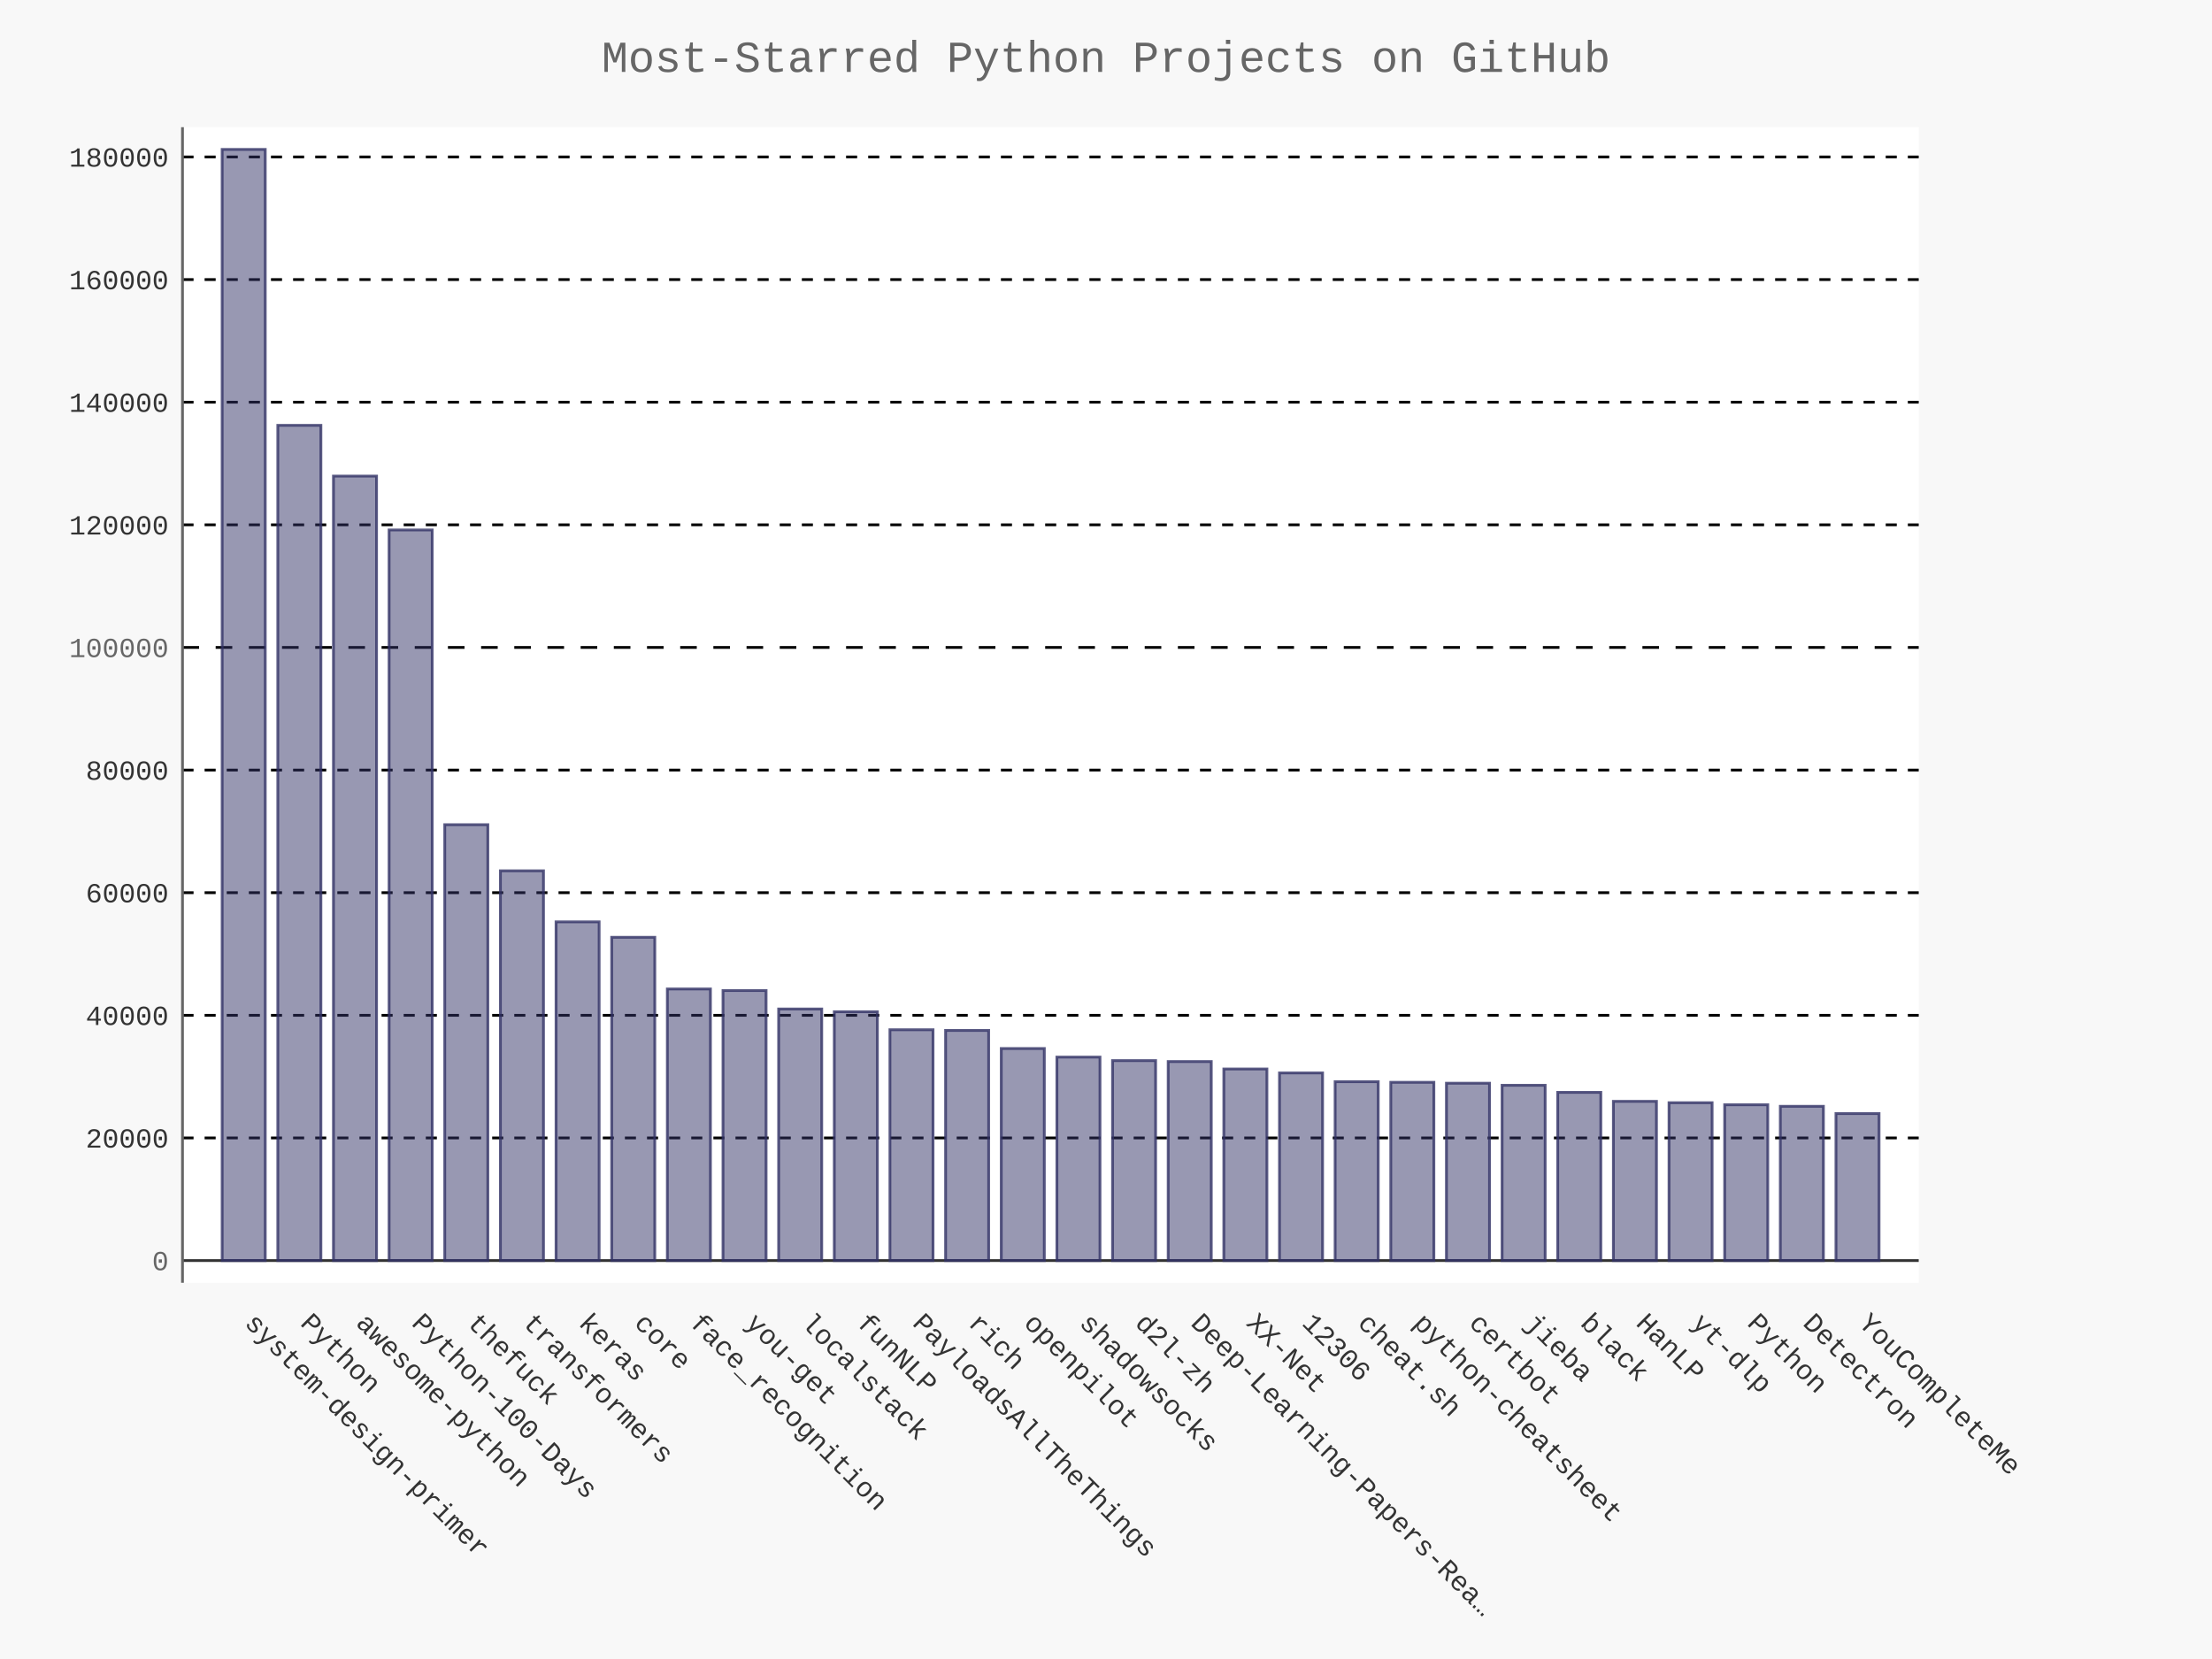
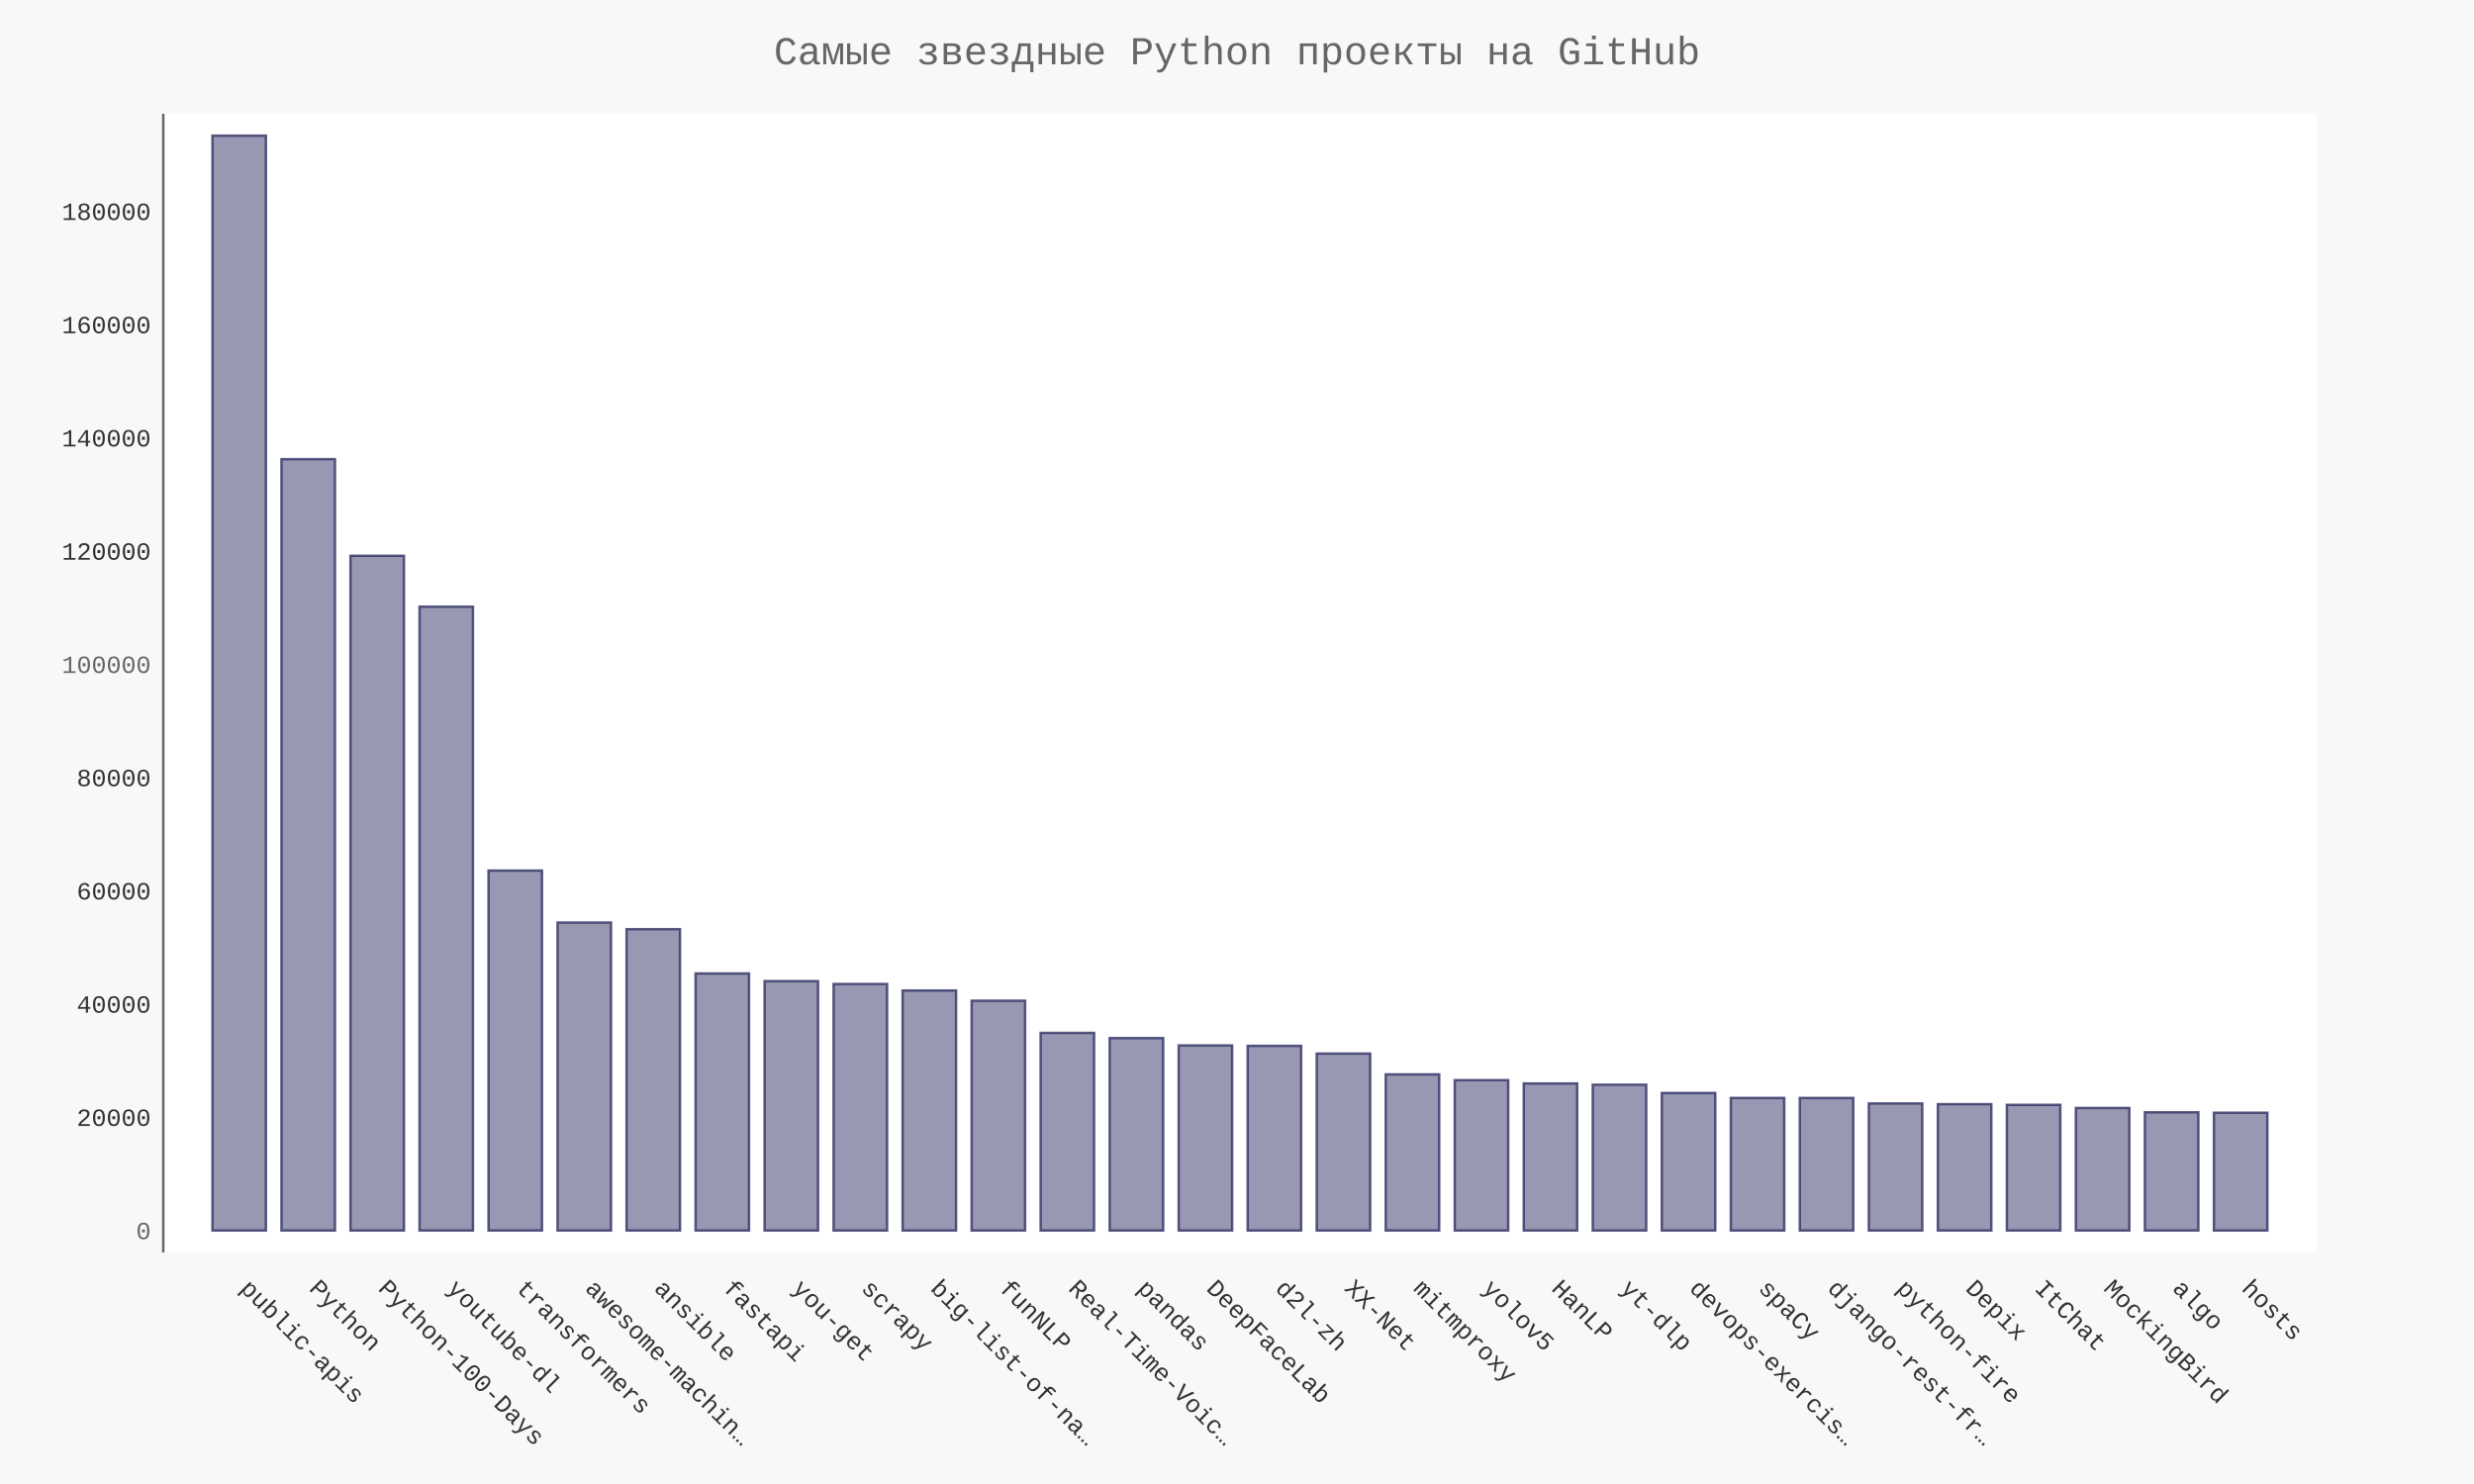
- <svg xmlns="http://www.w3.org/2000/svg" id="chart-e20b1c4e-49b7-4d6a-878a-79561e050665" class="pygal-chart" viewBox="0 0 800 600">
+ <svg xmlns="http://www.w3.org/2000/svg" id="chart-20612409-1903-4eb1-b456-b2cb6b0e8c2d" class="pygal-chart" viewBox="0 0 1000 600">
  <defs>
-     <style type="text/css">#chart-e20b1c4e-49b7-4d6a-878a-79561e050665{-webkit-user-select:none;-webkit-font-smoothing:antialiased;font-family:Consolas,"Liberation Mono",Menlo,Courier,monospace}#chart-e20b1c4e-49b7-4d6a-878a-79561e050665 .title{font-family:Consolas,"Liberation Mono",Menlo,Courier,monospace;font-size:16px}#chart-e20b1c4e-49b7-4d6a-878a-79561e050665 .legends .legend text{font-family:Consolas,"Liberation Mono",Menlo,Courier,monospace;font-size:14px}#chart-e20b1c4e-49b7-4d6a-878a-79561e050665 .axis text{font-family:Consolas,"Liberation Mono",Menlo,Courier,monospace;font-size:10px}#chart-e20b1c4e-49b7-4d6a-878a-79561e050665 .axis text.major{font-family:Consolas,"Liberation Mono",Menlo,Courier,monospace;font-size:10px}#chart-e20b1c4e-49b7-4d6a-878a-79561e050665 .text-overlay text.value{font-family:Consolas,"Liberation Mono",Menlo,Courier,monospace;font-size:16px}#chart-e20b1c4e-49b7-4d6a-878a-79561e050665 .text-overlay text.label{font-family:Consolas,"Liberation Mono",Menlo,Courier,monospace;font-size:10px}#chart-e20b1c4e-49b7-4d6a-878a-79561e050665 .tooltip{font-family:Consolas,"Liberation Mono",Menlo,Courier,monospace;font-size:14px}#chart-e20b1c4e-49b7-4d6a-878a-79561e050665 text.no_data{font-family:Consolas,"Liberation Mono",Menlo,Courier,monospace;font-size:64px}
- #chart-e20b1c4e-49b7-4d6a-878a-79561e050665{background-color:#f8f8f8}#chart-e20b1c4e-49b7-4d6a-878a-79561e050665 path,#chart-e20b1c4e-49b7-4d6a-878a-79561e050665 line,#chart-e20b1c4e-49b7-4d6a-878a-79561e050665 rect,#chart-e20b1c4e-49b7-4d6a-878a-79561e050665 circle{-webkit-transition:250ms ease-in;-moz-transition:250ms ease-in;transition:250ms ease-in}#chart-e20b1c4e-49b7-4d6a-878a-79561e050665 .graph &gt; .background{fill:#f8f8f8}#chart-e20b1c4e-49b7-4d6a-878a-79561e050665 .plot &gt; .background{fill:#ffffff}#chart-e20b1c4e-49b7-4d6a-878a-79561e050665 .graph{fill:#333}#chart-e20b1c4e-49b7-4d6a-878a-79561e050665 text.no_data{fill:#666}#chart-e20b1c4e-49b7-4d6a-878a-79561e050665 .title{fill:#666}#chart-e20b1c4e-49b7-4d6a-878a-79561e050665 .legends .legend text{fill:#333}#chart-e20b1c4e-49b7-4d6a-878a-79561e050665 .legends .legend:hover text{fill:#666}#chart-e20b1c4e-49b7-4d6a-878a-79561e050665 .axis .line{stroke:#666}#chart-e20b1c4e-49b7-4d6a-878a-79561e050665 .axis .guide.line{stroke:rgba(0,0,0,0.5)}#chart-e20b1c4e-49b7-4d6a-878a-79561e050665 .axis .major.line{stroke:#333}#chart-e20b1c4e-49b7-4d6a-878a-79561e050665 .axis text.major{fill:#666}#chart-e20b1c4e-49b7-4d6a-878a-79561e050665 .axis.y .guides:hover .guide.line,#chart-e20b1c4e-49b7-4d6a-878a-79561e050665 .line-graph .axis.x .guides:hover .guide.line,#chart-e20b1c4e-49b7-4d6a-878a-79561e050665 .stackedline-graph .axis.x .guides:hover .guide.line,#chart-e20b1c4e-49b7-4d6a-878a-79561e050665 .xy-graph .axis.x .guides:hover .guide.line{stroke:#666}#chart-e20b1c4e-49b7-4d6a-878a-79561e050665 .axis .guides:hover text{fill:#666}#chart-e20b1c4e-49b7-4d6a-878a-79561e050665 .reactive{fill-opacity:.5;stroke-opacity:.8;stroke-width:1}#chart-e20b1c4e-49b7-4d6a-878a-79561e050665 .ci{stroke:#333}#chart-e20b1c4e-49b7-4d6a-878a-79561e050665 .reactive.active,#chart-e20b1c4e-49b7-4d6a-878a-79561e050665 .active .reactive{fill-opacity:.9;stroke-opacity:.9;stroke-width:4}#chart-e20b1c4e-49b7-4d6a-878a-79561e050665 .ci .reactive.active{stroke-width:1.5}#chart-e20b1c4e-49b7-4d6a-878a-79561e050665 .series text{fill:#666}#chart-e20b1c4e-49b7-4d6a-878a-79561e050665 .tooltip rect{fill:#ffffff;stroke:#666;-webkit-transition:opacity 250ms ease-in;-moz-transition:opacity 250ms ease-in;transition:opacity 250ms ease-in}#chart-e20b1c4e-49b7-4d6a-878a-79561e050665 .tooltip .label{fill:#333}#chart-e20b1c4e-49b7-4d6a-878a-79561e050665 .tooltip .label{fill:#333}#chart-e20b1c4e-49b7-4d6a-878a-79561e050665 .tooltip .legend{font-size:.8em;fill:rgba(0,0,0,0.5)}#chart-e20b1c4e-49b7-4d6a-878a-79561e050665 .tooltip .x_label{font-size:.6em;fill:#666}#chart-e20b1c4e-49b7-4d6a-878a-79561e050665 .tooltip .xlink{font-size:.5em;text-decoration:underline}#chart-e20b1c4e-49b7-4d6a-878a-79561e050665 .tooltip .value{font-size:1.5em}#chart-e20b1c4e-49b7-4d6a-878a-79561e050665 .bound{font-size:.5em}#chart-e20b1c4e-49b7-4d6a-878a-79561e050665 .max-value{font-size:.75em;fill:rgba(0,0,0,0.5)}#chart-e20b1c4e-49b7-4d6a-878a-79561e050665 .map-element{fill:#ffffff;stroke:rgba(0,0,0,0.5) !important}#chart-e20b1c4e-49b7-4d6a-878a-79561e050665 .map-element .reactive{fill-opacity:inherit;stroke-opacity:inherit}#chart-e20b1c4e-49b7-4d6a-878a-79561e050665 .color-0,#chart-e20b1c4e-49b7-4d6a-878a-79561e050665 .color-0 a:visited{stroke:#333366;fill:#333366}#chart-e20b1c4e-49b7-4d6a-878a-79561e050665 .text-overlay .color-0 text{fill:black}
- #chart-e20b1c4e-49b7-4d6a-878a-79561e050665 text.no_data{text-anchor:middle}#chart-e20b1c4e-49b7-4d6a-878a-79561e050665 .guide.line{fill:none}#chart-e20b1c4e-49b7-4d6a-878a-79561e050665 .centered{text-anchor:middle}#chart-e20b1c4e-49b7-4d6a-878a-79561e050665 .title{text-anchor:middle}#chart-e20b1c4e-49b7-4d6a-878a-79561e050665 .legends .legend text{fill-opacity:1}#chart-e20b1c4e-49b7-4d6a-878a-79561e050665 .axis.x text{text-anchor:middle}#chart-e20b1c4e-49b7-4d6a-878a-79561e050665 .axis.x:not(.web) text[transform]{text-anchor:start}#chart-e20b1c4e-49b7-4d6a-878a-79561e050665 .axis.x:not(.web) text[transform].backwards{text-anchor:end}#chart-e20b1c4e-49b7-4d6a-878a-79561e050665 .axis.y text{text-anchor:end}#chart-e20b1c4e-49b7-4d6a-878a-79561e050665 .axis.y text[transform].backwards{text-anchor:start}#chart-e20b1c4e-49b7-4d6a-878a-79561e050665 .axis.y2 text{text-anchor:start}#chart-e20b1c4e-49b7-4d6a-878a-79561e050665 .axis.y2 text[transform].backwards{text-anchor:end}#chart-e20b1c4e-49b7-4d6a-878a-79561e050665 .axis .guide.line{stroke-dasharray:4,4;stroke:black}#chart-e20b1c4e-49b7-4d6a-878a-79561e050665 .axis .major.guide.line{stroke-dasharray:6,6;stroke:black}#chart-e20b1c4e-49b7-4d6a-878a-79561e050665 .horizontal .axis.y .guide.line,#chart-e20b1c4e-49b7-4d6a-878a-79561e050665 .horizontal .axis.y2 .guide.line,#chart-e20b1c4e-49b7-4d6a-878a-79561e050665 .vertical .axis.x .guide.line{opacity:0}#chart-e20b1c4e-49b7-4d6a-878a-79561e050665 .horizontal .axis.always_show .guide.line,#chart-e20b1c4e-49b7-4d6a-878a-79561e050665 .vertical .axis.always_show .guide.line{opacity:1 !important}#chart-e20b1c4e-49b7-4d6a-878a-79561e050665 .axis.y .guides:hover .guide.line,#chart-e20b1c4e-49b7-4d6a-878a-79561e050665 .axis.y2 .guides:hover .guide.line,#chart-e20b1c4e-49b7-4d6a-878a-79561e050665 .axis.x .guides:hover .guide.line{opacity:1}#chart-e20b1c4e-49b7-4d6a-878a-79561e050665 .axis .guides:hover text{opacity:1}#chart-e20b1c4e-49b7-4d6a-878a-79561e050665 .nofill{fill:none}#chart-e20b1c4e-49b7-4d6a-878a-79561e050665 .subtle-fill{fill-opacity:.2}#chart-e20b1c4e-49b7-4d6a-878a-79561e050665 .dot{stroke-width:1px;fill-opacity:1;stroke-opacity:1}#chart-e20b1c4e-49b7-4d6a-878a-79561e050665 .dot.active{stroke-width:5px}#chart-e20b1c4e-49b7-4d6a-878a-79561e050665 .dot.negative{fill:transparent}#chart-e20b1c4e-49b7-4d6a-878a-79561e050665 text,#chart-e20b1c4e-49b7-4d6a-878a-79561e050665 tspan{stroke:none !important}#chart-e20b1c4e-49b7-4d6a-878a-79561e050665 .series text.active{opacity:1}#chart-e20b1c4e-49b7-4d6a-878a-79561e050665 .tooltip rect{fill-opacity:.95;stroke-width:.5}#chart-e20b1c4e-49b7-4d6a-878a-79561e050665 .tooltip text{fill-opacity:1}#chart-e20b1c4e-49b7-4d6a-878a-79561e050665 .showable{visibility:hidden}#chart-e20b1c4e-49b7-4d6a-878a-79561e050665 .showable.shown{visibility:visible}#chart-e20b1c4e-49b7-4d6a-878a-79561e050665 .gauge-background{fill:rgba(229,229,229,1);stroke:none}#chart-e20b1c4e-49b7-4d6a-878a-79561e050665 .bg-lines{stroke:#f8f8f8;stroke-width:2px}</style>
+     <style type="text/css">#chart-20612409-1903-4eb1-b456-b2cb6b0e8c2d{-webkit-user-select:none;-webkit-font-smoothing:antialiased;font-family:Consolas,"Liberation Mono",Menlo,Courier,monospace}#chart-20612409-1903-4eb1-b456-b2cb6b0e8c2d .title{font-family:Consolas,"Liberation Mono",Menlo,Courier,monospace;font-size:16px}#chart-20612409-1903-4eb1-b456-b2cb6b0e8c2d .legends .legend text{font-family:Consolas,"Liberation Mono",Menlo,Courier,monospace;font-size:14px}#chart-20612409-1903-4eb1-b456-b2cb6b0e8c2d .axis text{font-family:Consolas,"Liberation Mono",Menlo,Courier,monospace;font-size:10px}#chart-20612409-1903-4eb1-b456-b2cb6b0e8c2d .axis text.major{font-family:Consolas,"Liberation Mono",Menlo,Courier,monospace;font-size:10px}#chart-20612409-1903-4eb1-b456-b2cb6b0e8c2d .text-overlay text.value{font-family:Consolas,"Liberation Mono",Menlo,Courier,monospace;font-size:16px}#chart-20612409-1903-4eb1-b456-b2cb6b0e8c2d .text-overlay text.label{font-family:Consolas,"Liberation Mono",Menlo,Courier,monospace;font-size:10px}#chart-20612409-1903-4eb1-b456-b2cb6b0e8c2d .tooltip{font-family:Consolas,"Liberation Mono",Menlo,Courier,monospace;font-size:14px}#chart-20612409-1903-4eb1-b456-b2cb6b0e8c2d text.no_data{font-family:Consolas,"Liberation Mono",Menlo,Courier,monospace;font-size:64px}
+ #chart-20612409-1903-4eb1-b456-b2cb6b0e8c2d{background-color:#f8f8f8}#chart-20612409-1903-4eb1-b456-b2cb6b0e8c2d path,#chart-20612409-1903-4eb1-b456-b2cb6b0e8c2d line,#chart-20612409-1903-4eb1-b456-b2cb6b0e8c2d rect,#chart-20612409-1903-4eb1-b456-b2cb6b0e8c2d circle{-webkit-transition:250ms ease-in;-moz-transition:250ms ease-in;transition:250ms ease-in}#chart-20612409-1903-4eb1-b456-b2cb6b0e8c2d .graph &gt; .background{fill:#f8f8f8}#chart-20612409-1903-4eb1-b456-b2cb6b0e8c2d .plot &gt; .background{fill:#ffffff}#chart-20612409-1903-4eb1-b456-b2cb6b0e8c2d .graph{fill:#333}#chart-20612409-1903-4eb1-b456-b2cb6b0e8c2d text.no_data{fill:#666}#chart-20612409-1903-4eb1-b456-b2cb6b0e8c2d .title{fill:#666}#chart-20612409-1903-4eb1-b456-b2cb6b0e8c2d .legends .legend text{fill:#333}#chart-20612409-1903-4eb1-b456-b2cb6b0e8c2d .legends .legend:hover text{fill:#666}#chart-20612409-1903-4eb1-b456-b2cb6b0e8c2d .axis .line{stroke:#666}#chart-20612409-1903-4eb1-b456-b2cb6b0e8c2d .axis .guide.line{stroke:rgba(0,0,0,0.5)}#chart-20612409-1903-4eb1-b456-b2cb6b0e8c2d .axis .major.line{stroke:#333}#chart-20612409-1903-4eb1-b456-b2cb6b0e8c2d .axis text.major{fill:#666}#chart-20612409-1903-4eb1-b456-b2cb6b0e8c2d .axis.y .guides:hover .guide.line,#chart-20612409-1903-4eb1-b456-b2cb6b0e8c2d .line-graph .axis.x .guides:hover .guide.line,#chart-20612409-1903-4eb1-b456-b2cb6b0e8c2d .stackedline-graph .axis.x .guides:hover .guide.line,#chart-20612409-1903-4eb1-b456-b2cb6b0e8c2d .xy-graph .axis.x .guides:hover .guide.line{stroke:#666}#chart-20612409-1903-4eb1-b456-b2cb6b0e8c2d .axis .guides:hover text{fill:#666}#chart-20612409-1903-4eb1-b456-b2cb6b0e8c2d .reactive{fill-opacity:.5;stroke-opacity:.8;stroke-width:1}#chart-20612409-1903-4eb1-b456-b2cb6b0e8c2d .ci{stroke:#333}#chart-20612409-1903-4eb1-b456-b2cb6b0e8c2d .reactive.active,#chart-20612409-1903-4eb1-b456-b2cb6b0e8c2d .active .reactive{fill-opacity:.9;stroke-opacity:.9;stroke-width:4}#chart-20612409-1903-4eb1-b456-b2cb6b0e8c2d .ci .reactive.active{stroke-width:1.5}#chart-20612409-1903-4eb1-b456-b2cb6b0e8c2d .series text{fill:#666}#chart-20612409-1903-4eb1-b456-b2cb6b0e8c2d .tooltip rect{fill:#ffffff;stroke:#666;-webkit-transition:opacity 250ms ease-in;-moz-transition:opacity 250ms ease-in;transition:opacity 250ms ease-in}#chart-20612409-1903-4eb1-b456-b2cb6b0e8c2d .tooltip .label{fill:#333}#chart-20612409-1903-4eb1-b456-b2cb6b0e8c2d .tooltip .label{fill:#333}#chart-20612409-1903-4eb1-b456-b2cb6b0e8c2d .tooltip .legend{font-size:.8em;fill:rgba(0,0,0,0.5)}#chart-20612409-1903-4eb1-b456-b2cb6b0e8c2d .tooltip .x_label{font-size:.6em;fill:#666}#chart-20612409-1903-4eb1-b456-b2cb6b0e8c2d .tooltip .xlink{font-size:.5em;text-decoration:underline}#chart-20612409-1903-4eb1-b456-b2cb6b0e8c2d .tooltip .value{font-size:1.5em}#chart-20612409-1903-4eb1-b456-b2cb6b0e8c2d .bound{font-size:.5em}#chart-20612409-1903-4eb1-b456-b2cb6b0e8c2d .max-value{font-size:.75em;fill:rgba(0,0,0,0.5)}#chart-20612409-1903-4eb1-b456-b2cb6b0e8c2d .map-element{fill:#ffffff;stroke:rgba(0,0,0,0.5) !important}#chart-20612409-1903-4eb1-b456-b2cb6b0e8c2d .map-element .reactive{fill-opacity:inherit;stroke-opacity:inherit}#chart-20612409-1903-4eb1-b456-b2cb6b0e8c2d .color-0,#chart-20612409-1903-4eb1-b456-b2cb6b0e8c2d .color-0 a:visited{stroke:#333366;fill:#333366}#chart-20612409-1903-4eb1-b456-b2cb6b0e8c2d .text-overlay .color-0 text{fill:black}
+ #chart-20612409-1903-4eb1-b456-b2cb6b0e8c2d text.no_data{text-anchor:middle}#chart-20612409-1903-4eb1-b456-b2cb6b0e8c2d .guide.line{fill:none}#chart-20612409-1903-4eb1-b456-b2cb6b0e8c2d .centered{text-anchor:middle}#chart-20612409-1903-4eb1-b456-b2cb6b0e8c2d .title{text-anchor:middle}#chart-20612409-1903-4eb1-b456-b2cb6b0e8c2d .legends .legend text{fill-opacity:1}#chart-20612409-1903-4eb1-b456-b2cb6b0e8c2d .axis.x text{text-anchor:middle}#chart-20612409-1903-4eb1-b456-b2cb6b0e8c2d .axis.x:not(.web) text[transform]{text-anchor:start}#chart-20612409-1903-4eb1-b456-b2cb6b0e8c2d .axis.x:not(.web) text[transform].backwards{text-anchor:end}#chart-20612409-1903-4eb1-b456-b2cb6b0e8c2d .axis.y text{text-anchor:end}#chart-20612409-1903-4eb1-b456-b2cb6b0e8c2d .axis.y text[transform].backwards{text-anchor:start}#chart-20612409-1903-4eb1-b456-b2cb6b0e8c2d .axis.y2 text{text-anchor:start}#chart-20612409-1903-4eb1-b456-b2cb6b0e8c2d .axis.y2 text[transform].backwards{text-anchor:end}#chart-20612409-1903-4eb1-b456-b2cb6b0e8c2d .axis .guide.line{stroke-dasharray:4,4;stroke:black}#chart-20612409-1903-4eb1-b456-b2cb6b0e8c2d .axis .major.guide.line{stroke-dasharray:6,6;stroke:black}#chart-20612409-1903-4eb1-b456-b2cb6b0e8c2d .horizontal .axis.y .guide.line,#chart-20612409-1903-4eb1-b456-b2cb6b0e8c2d .horizontal .axis.y2 .guide.line,#chart-20612409-1903-4eb1-b456-b2cb6b0e8c2d .vertical .axis.x .guide.line{opacity:0}#chart-20612409-1903-4eb1-b456-b2cb6b0e8c2d .horizontal .axis.always_show .guide.line,#chart-20612409-1903-4eb1-b456-b2cb6b0e8c2d .vertical .axis.always_show .guide.line{opacity:1 !important}#chart-20612409-1903-4eb1-b456-b2cb6b0e8c2d .axis.y .guides:hover .guide.line,#chart-20612409-1903-4eb1-b456-b2cb6b0e8c2d .axis.y2 .guides:hover .guide.line,#chart-20612409-1903-4eb1-b456-b2cb6b0e8c2d .axis.x .guides:hover .guide.line{opacity:1}#chart-20612409-1903-4eb1-b456-b2cb6b0e8c2d .axis .guides:hover text{opacity:1}#chart-20612409-1903-4eb1-b456-b2cb6b0e8c2d .nofill{fill:none}#chart-20612409-1903-4eb1-b456-b2cb6b0e8c2d .subtle-fill{fill-opacity:.2}#chart-20612409-1903-4eb1-b456-b2cb6b0e8c2d .dot{stroke-width:1px;fill-opacity:1;stroke-opacity:1}#chart-20612409-1903-4eb1-b456-b2cb6b0e8c2d .dot.active{stroke-width:5px}#chart-20612409-1903-4eb1-b456-b2cb6b0e8c2d .dot.negative{fill:transparent}#chart-20612409-1903-4eb1-b456-b2cb6b0e8c2d text,#chart-20612409-1903-4eb1-b456-b2cb6b0e8c2d tspan{stroke:none !important}#chart-20612409-1903-4eb1-b456-b2cb6b0e8c2d .series text.active{opacity:1}#chart-20612409-1903-4eb1-b456-b2cb6b0e8c2d .tooltip rect{fill-opacity:.95;stroke-width:.5}#chart-20612409-1903-4eb1-b456-b2cb6b0e8c2d .tooltip text{fill-opacity:1}#chart-20612409-1903-4eb1-b456-b2cb6b0e8c2d .showable{visibility:hidden}#chart-20612409-1903-4eb1-b456-b2cb6b0e8c2d .showable.shown{visibility:visible}#chart-20612409-1903-4eb1-b456-b2cb6b0e8c2d .gauge-background{fill:rgba(229,229,229,1);stroke:none}#chart-20612409-1903-4eb1-b456-b2cb6b0e8c2d .bg-lines{stroke:#f8f8f8;stroke-width:2px}</style>
  </defs>
  <g class="graph bar-graph vertical">
-     <rect x="0" y="0" width="800" height="600" class="background" />
+     <rect x="0" y="0" width="1000" height="600" class="background" />
    <g transform="translate(66, 46)" class="plot">
-       <rect x="0" y="0" width="627.934" height="417.934" class="background" />
-       <g class="axis y always_show">
-         <g class="guides">
-           <path d="M0 409.897 h627.934" class="axis major line" />
-           <text x="-5" y="413.397" class="major">0</text>
-         </g>
-         <g class="guides">
-           <path d="M0 365.549 h627.934" class="guide line" />
-           <text x="-5" y="369.049" class="">20000</text>
-         </g>
-         <g class="guides">
-           <path d="M0 321.2 h627.934" class="guide line" />
-           <text x="-5" y="324.7" class="">40000</text>
-         </g>
-         <g class="guides">
-           <path d="M0 276.852 h627.934" class="guide line" />
-           <text x="-5" y="280.352" class="">60000</text>
-         </g>
-         <g class="guides">
-           <path d="M0 232.504 h627.934" class="guide line" />
-           <text x="-5" y="236.004" class="">80000</text>
-         </g>
-         <g class="guides">
-           <path d="M0 188.155 h627.934" class="major guide line" />
-           <text x="-5" y="191.655" class="major">100000</text>
-         </g>
-         <g class="guides">
-           <path d="M0 143.807 h627.934" class="guide line" />
-           <text x="-5" y="147.307" class="">120000</text>
-         </g>
-         <g class="guides">
-           <path d="M0 99.459 h627.934" class="guide line" />
-           <text x="-5" y="102.959" class="">140000</text>
-         </g>
-         <g class="guides">
-           <path d="M0 55.111 h627.934" class="guide line" />
-           <text x="-5" y="58.611" class="">160000</text>
-         </g>
-         <g class="guides">
-           <path d="M0 10.762 h627.934" class="guide line" />
-           <text x="-5" y="14.262" class="">180000</text>
+       <rect x="0" y="0" width="870.36" height="460.36" class="background" />
+       <g class="axis y">
+         <g class="guides">
+           <text x="-5" y="455.007" class="major">0</text>
+         </g>
+         <g class="guides">
+           <text x="-5" y="409.222" class="">20000</text>
+         </g>
+         <g class="guides">
+           <text x="-5" y="363.436" class="">40000</text>
+         </g>
+         <g class="guides">
+           <text x="-5" y="317.651" class="">60000</text>
+         </g>
+         <g class="guides">
+           <text x="-5" y="271.865" class="">80000</text>
+         </g>
+         <g class="guides">
+           <text x="-5" y="226.08" class="major">100000</text>
+         </g>
+         <g class="guides">
+           <text x="-5" y="180.294" class="">120000</text>
+         </g>
+         <g class="guides">
+           <text x="-5" y="134.509" class="">140000</text>
+         </g>
+         <g class="guides">
+           <text x="-5" y="88.723" class="">160000</text>
+         </g>
+         <g class="guides">
+           <text x="-5" y="42.938" class="">180000</text>
        </g>
      </g>
      <g class="axis x">
-         <path d="M0 0 v417.934" class="line" />
-         <g class="guides">
-           <path d="M22.139 0 v417.934" class="guide line" />
-           <text x="22.139" y="432.934" class="" transform="rotate(45 22.1387 432.934)">system-design-primer</text>
-         </g>
-         <g class="guides">
-           <path d="M42.265 0 v417.934" class="guide line" />
-           <text x="42.265" y="432.934" class="" transform="rotate(45 42.26479 432.934)">Python</text>
-         </g>
-         <g class="guides">
-           <path d="M62.391 0 v417.934" class="guide line" />
-           <text x="62.391" y="432.934" class="" transform="rotate(45 62.39088 432.934)">awesome-python</text>
-         </g>
-         <g class="guides">
-           <path d="M82.517 0 v417.934" class="guide line" />
-           <text x="82.517" y="432.934" class="" transform="rotate(45 82.51697 432.934)">Python-100-Days</text>
-         </g>
-         <g class="guides">
-           <path d="M102.643 0 v417.934" class="guide line" />
-           <text x="102.643" y="432.934" class="" transform="rotate(45 102.6431 432.934)">thefuck</text>
-         </g>
-         <g class="guides">
-           <path d="M122.769 0 v417.934" class="guide line" />
-           <text x="122.769" y="432.934" class="" transform="rotate(45 122.7691 432.934)">transformers</text>
-         </g>
-         <g class="guides">
-           <path d="M142.895 0 v417.934" class="guide line" />
-           <text x="142.895" y="432.934" class="" transform="rotate(45 142.8952 432.934)">keras</text>
-         </g>
-         <g class="guides">
-           <path d="M163.021 0 v417.934" class="guide line" />
-           <text x="163.021" y="432.934" class="" transform="rotate(45 163.0213 432.934)">core</text>
-         </g>
-         <g class="guides">
-           <path d="M183.147 0 v417.934" class="guide line" />
-           <text x="183.147" y="432.934" class="" transform="rotate(45 183.1474 432.934)">face_recognition</text>
-         </g>
-         <g class="guides">
-           <path d="M203.274 0 v417.934" class="guide line" />
-           <text x="203.274" y="432.934" class="" transform="rotate(45 203.2735 432.934)">you-get</text>
-         </g>
-         <g class="guides">
-           <path d="M223.4 0 v417.934" class="guide line" />
-           <text x="223.4" y="432.934" class="" transform="rotate(45 223.3996 432.934)">localstack</text>
-         </g>
-         <g class="guides">
-           <path d="M243.526 0 v417.934" class="guide line" />
-           <text x="243.526" y="432.934" class="" transform="rotate(45 243.5257 432.934)">funNLP</text>
-         </g>
-         <g class="guides">
-           <path d="M263.652 0 v417.934" class="guide line" />
-           <text x="263.652" y="432.934" class="" transform="rotate(45 263.6518 432.934)">PayloadsAllTheThings</text>
-         </g>
-         <g class="guides">
-           <path d="M283.778 0 v417.934" class="guide line" />
-           <text x="283.778" y="432.934" class="" transform="rotate(45 283.7779 432.934)">rich</text>
-         </g>
-         <g class="guides">
-           <path d="M303.904 0 v417.934" class="guide line" />
-           <text x="303.904" y="432.934" class="" transform="rotate(45 303.9039 432.934)">openpilot</text>
-         </g>
-         <g class="guides">
-           <path d="M324.03 0 v417.934" class="guide line" />
-           <text x="324.03" y="432.934" class="" transform="rotate(45 324.03 432.934)">shadowsocks</text>
-         </g>
-         <g class="guides">
-           <path d="M344.156 0 v417.934" class="guide line" />
-           <text x="344.156" y="432.934" class="" transform="rotate(45 344.1561 432.934)">d2l-zh</text>
-         </g>
-         <g class="guides">
-           <path d="M364.282 0 v417.934" class="guide line" />
-           <text x="364.282" y="432.934" class="" transform="rotate(45 364.2822 432.934)">Deep-Learning-Papers-Rea…</text>
-         </g>
-         <g class="guides">
-           <path d="M384.408 0 v417.934" class="guide line" />
-           <text x="384.408" y="432.934" class="" transform="rotate(45 384.4083 432.934)">XX-Net</text>
-         </g>
-         <g class="guides">
-           <path d="M404.534 0 v417.934" class="guide line" />
-           <text x="404.534" y="432.934" class="" transform="rotate(45 404.5344 432.934)">12306</text>
-         </g>
-         <g class="guides">
-           <path d="M424.66 0 v417.934" class="guide line" />
-           <text x="424.66" y="432.934" class="" transform="rotate(45 424.6605 432.934)">cheat.sh</text>
-         </g>
-         <g class="guides">
-           <path d="M444.787 0 v417.934" class="guide line" />
-           <text x="444.787" y="432.934" class="" transform="rotate(45 444.7866 432.934)">python-cheatsheet</text>
-         </g>
-         <g class="guides">
-           <path d="M464.913 0 v417.934" class="guide line" />
-           <text x="464.913" y="432.934" class="" transform="rotate(45 464.9127 432.934)">certbot</text>
-         </g>
-         <g class="guides">
-           <path d="M485.039 0 v417.934" class="guide line" />
-           <text x="485.039" y="432.934" class="" transform="rotate(45 485.0387 432.934)">jieba</text>
-         </g>
-         <g class="guides">
-           <path d="M505.165 0 v417.934" class="guide line" />
-           <text x="505.165" y="432.934" class="" transform="rotate(45 505.1648 432.934)">black</text>
-         </g>
-         <g class="guides">
-           <path d="M525.291 0 v417.934" class="guide line" />
-           <text x="525.291" y="432.934" class="" transform="rotate(45 525.2909 432.934)">HanLP</text>
-         </g>
-         <g class="guides">
-           <path d="M545.417 0 v417.934" class="guide line" />
-           <text x="545.417" y="432.934" class="" transform="rotate(45 545.417 432.934)">yt-dlp</text>
-         </g>
-         <g class="guides">
-           <path d="M565.543 0 v417.934" class="guide line" />
-           <text x="565.543" y="432.934" class="" transform="rotate(45 565.5431 432.934)">Python</text>
-         </g>
-         <g class="guides">
-           <path d="M585.669 0 v417.934" class="guide line" />
-           <text x="585.669" y="432.934" class="" transform="rotate(45 585.6692 432.934)">Detectron</text>
-         </g>
-         <g class="guides">
-           <path d="M605.795 0 v417.934" class="guide line" />
-           <text x="605.795" y="432.934" class="" transform="rotate(45 605.7953 432.934)">YouCompleteMe</text>
+         <path d="M0 0 v460.36" class="line" />
+         <g class="guides">
+           <path d="M30.686 0 v460.36" class="guide line" />
+           <text x="30.686" y="475.36" class="" transform="rotate(45 30.68578 475.3604)">public-apis</text>
+         </g>
+         <g class="guides">
+           <path d="M58.582 0 v460.36" class="guide line" />
+           <text x="58.582" y="475.36" class="" transform="rotate(45 58.58195 475.3604)">Python</text>
+         </g>
+         <g class="guides">
+           <path d="M86.478 0 v460.36" class="guide line" />
+           <text x="86.478" y="475.36" class="" transform="rotate(45 86.47812 475.3604)">Python-100-Days</text>
+         </g>
+         <g class="guides">
+           <path d="M114.374 0 v460.36" class="guide line" />
+           <text x="114.374" y="475.36" class="" transform="rotate(45 114.3743 475.3604)">youtube-dl</text>
+         </g>
+         <g class="guides">
+           <path d="M142.27 0 v460.36" class="guide line" />
+           <text x="142.27" y="475.36" class="" transform="rotate(45 142.2704 475.3604)">transformers</text>
+         </g>
+         <g class="guides">
+           <path d="M170.167 0 v460.36" class="guide line" />
+           <text x="170.167" y="475.36" class="" transform="rotate(45 170.1666 475.3604)">awesome-machin…</text>
+         </g>
+         <g class="guides">
+           <path d="M198.063 0 v460.36" class="guide line" />
+           <text x="198.063" y="475.36" class="" transform="rotate(45 198.0628 475.3604)">ansible</text>
+         </g>
+         <g class="guides">
+           <path d="M225.959 0 v460.36" class="guide line" />
+           <text x="225.959" y="475.36" class="" transform="rotate(45 225.9589 475.3604)">fastapi</text>
+         </g>
+         <g class="guides">
+           <path d="M253.855 0 v460.36" class="guide line" />
+           <text x="253.855" y="475.36" class="" transform="rotate(45 253.8551 475.3604)">you-get</text>
+         </g>
+         <g class="guides">
+           <path d="M281.751 0 v460.36" class="guide line" />
+           <text x="281.751" y="475.36" class="" transform="rotate(45 281.7513 475.3604)">scrapy</text>
+         </g>
+         <g class="guides">
+           <path d="M309.647 0 v460.36" class="guide line" />
+           <text x="309.647" y="475.36" class="" transform="rotate(45 309.6474 475.3604)">big-list-of-na…</text>
+         </g>
+         <g class="guides">
+           <path d="M337.544 0 v460.36" class="guide line" />
+           <text x="337.544" y="475.36" class="" transform="rotate(45 337.5436 475.3604)">funNLP</text>
+         </g>
+         <g class="guides">
+           <path d="M365.44 0 v460.36" class="guide line" />
+           <text x="365.44" y="475.36" class="" transform="rotate(45 365.4398 475.3604)">Real-Time-Voic…</text>
+         </g>
+         <g class="guides">
+           <path d="M393.336 0 v460.36" class="guide line" />
+           <text x="393.336" y="475.36" class="" transform="rotate(45 393.3359 475.3604)">pandas</text>
+         </g>
+         <g class="guides">
+           <path d="M421.232 0 v460.36" class="guide line" />
+           <text x="421.232" y="475.36" class="" transform="rotate(45 421.2321 475.3604)">DeepFaceLab</text>
+         </g>
+         <g class="guides">
+           <path d="M449.128 0 v460.36" class="guide line" />
+           <text x="449.128" y="475.36" class="" transform="rotate(45 449.1283 475.3604)">d2l-zh</text>
+         </g>
+         <g class="guides">
+           <path d="M477.024 0 v460.36" class="guide line" />
+           <text x="477.024" y="475.36" class="" transform="rotate(45 477.0244 475.3604)">XX-Net</text>
+         </g>
+         <g class="guides">
+           <path d="M504.921 0 v460.36" class="guide line" />
+           <text x="504.921" y="475.36" class="" transform="rotate(45 504.9206 475.3604)">mitmproxy</text>
+         </g>
+         <g class="guides">
+           <path d="M532.817 0 v460.36" class="guide line" />
+           <text x="532.817" y="475.36" class="" transform="rotate(45 532.8168 475.3604)">yolov5</text>
+         </g>
+         <g class="guides">
+           <path d="M560.713 0 v460.36" class="guide line" />
+           <text x="560.713" y="475.36" class="" transform="rotate(45 560.7129 475.3604)">HanLP</text>
+         </g>
+         <g class="guides">
+           <path d="M588.609 0 v460.36" class="guide line" />
+           <text x="588.609" y="475.36" class="" transform="rotate(45 588.6091 475.3604)">yt-dlp</text>
+         </g>
+         <g class="guides">
+           <path d="M616.505 0 v460.36" class="guide line" />
+           <text x="616.505" y="475.36" class="" transform="rotate(45 616.5053 475.3604)">devops-exercis…</text>
+         </g>
+         <g class="guides">
+           <path d="M644.401 0 v460.36" class="guide line" />
+           <text x="644.401" y="475.36" class="" transform="rotate(45 644.4014 475.3604)">spaCy</text>
+         </g>
+         <g class="guides">
+           <path d="M672.298 0 v460.36" class="guide line" />
+           <text x="672.298" y="475.36" class="" transform="rotate(45 672.2976 475.3604)">django-rest-fr…</text>
+         </g>
+         <g class="guides">
+           <path d="M700.194 0 v460.36" class="guide line" />
+           <text x="700.194" y="475.36" class="" transform="rotate(45 700.1938 475.3604)">python-fire</text>
+         </g>
+         <g class="guides">
+           <path d="M728.09 0 v460.36" class="guide line" />
+           <text x="728.09" y="475.36" class="" transform="rotate(45 728.0899 475.3604)">Depix</text>
+         </g>
+         <g class="guides">
+           <path d="M755.986 0 v460.36" class="guide line" />
+           <text x="755.986" y="475.36" class="" transform="rotate(45 755.9861 475.3604)">ItChat</text>
+         </g>
+         <g class="guides">
+           <path d="M783.882 0 v460.36" class="guide line" />
+           <text x="783.882" y="475.36" class="" transform="rotate(45 783.8823 475.3604)">MockingBird</text>
+         </g>
+         <g class="guides">
+           <path d="M811.778 0 v460.36" class="guide line" />
+           <text x="811.778" y="475.36" class="" transform="rotate(45 811.7784 475.3604)">algo</text>
+         </g>
+         <g class="guides">
+           <path d="M839.675 0 v460.36" class="guide line" />
+           <text x="839.675" y="475.36" class="" transform="rotate(45 839.6746 475.3604)">hosts</text>
        </g>
      </g>
      <g class="series serie-0 color-0">
        <g class="bars">
          <g class="bar">
-             <rect x="14.346" y="8.037" rx="0" ry="0" width="15.586" height="401.86" class="rect reactive tooltip-trigger" />
-           </g>
-           <g class="bar">
-             <rect x="34.472" y="107.827" rx="0" ry="0" width="15.586" height="302.069" class="rect reactive tooltip-trigger" />
-           </g>
-           <g class="bar">
-             <rect x="54.598" y="126.179" rx="0" ry="0" width="15.586" height="283.718" class="rect reactive tooltip-trigger" />
-           </g>
-           <g class="bar">
-             <rect x="74.724" y="145.663" rx="0" ry="0" width="15.586" height="264.234" class="rect reactive tooltip-trigger" />
-           </g>
-           <g class="bar">
-             <rect x="94.85" y="252.256" rx="0" ry="0" width="15.586" height="157.64" class="rect reactive tooltip-trigger" />
-           </g>
-           <g class="bar">
-             <rect x="114.976" y="268.936" rx="0" ry="0" width="15.586" height="140.961" class="rect reactive tooltip-trigger" />
-           </g>
-           <g class="bar">
-             <rect x="135.102" y="287.398" rx="0" ry="0" width="15.586" height="122.499" class="rect reactive tooltip-trigger" />
-           </g>
-           <g class="bar">
-             <rect x="155.229" y="292.984" rx="0" ry="0" width="15.586" height="116.913" class="rect reactive tooltip-trigger" />
-           </g>
-           <g class="bar">
-             <rect x="175.355" y="311.676" rx="0" ry="0" width="15.586" height="98.22" class="rect reactive tooltip-trigger" />
-           </g>
-           <g class="bar">
-             <rect x="195.481" y="312.237" rx="0" ry="0" width="15.586" height="97.659" class="rect reactive tooltip-trigger" />
-           </g>
-           <g class="bar">
-             <rect x="215.607" y="318.912" rx="0" ry="0" width="15.586" height="90.985" class="rect reactive tooltip-trigger" />
-           </g>
-           <g class="bar">
-             <rect x="235.733" y="319.91" rx="0" ry="0" width="15.586" height="89.987" class="rect reactive tooltip-trigger" />
-           </g>
-           <g class="bar">
-             <rect x="255.859" y="326.413" rx="0" ry="0" width="15.586" height="83.483" class="rect reactive tooltip-trigger" />
-           </g>
-           <g class="bar">
-             <rect x="275.985" y="326.66" rx="0" ry="0" width="15.586" height="83.237" class="rect reactive tooltip-trigger" />
-           </g>
-           <g class="bar">
-             <rect x="296.111" y="333.205" rx="0" ry="0" width="15.586" height="76.691" class="rect reactive tooltip-trigger" />
-           </g>
-           <g class="bar">
-             <rect x="316.237" y="336.312" rx="0" ry="0" width="15.586" height="73.585" class="rect reactive tooltip-trigger" />
-           </g>
-           <g class="bar">
-             <rect x="336.363" y="337.578" rx="0" ry="0" width="15.586" height="72.319" class="rect reactive tooltip-trigger" />
-           </g>
-           <g class="bar">
-             <rect x="356.489" y="337.917" rx="0" ry="0" width="15.586" height="71.979" class="rect reactive tooltip-trigger" />
-           </g>
-           <g class="bar">
-             <rect x="376.615" y="340.607" rx="0" ry="0" width="15.586" height="69.29" class="rect reactive tooltip-trigger" />
-           </g>
-           <g class="bar">
-             <rect x="396.742" y="342.042" rx="0" ry="0" width="15.586" height="67.855" class="rect reactive tooltip-trigger" />
-           </g>
-           <g class="bar">
-             <rect x="416.868" y="345.206" rx="0" ry="0" width="15.586" height="64.691" class="rect reactive tooltip-trigger" />
-           </g>
-           <g class="bar">
-             <rect x="436.994" y="345.428" rx="0" ry="0" width="15.586" height="64.469" class="rect reactive tooltip-trigger" />
-           </g>
-           <g class="bar">
-             <rect x="457.12" y="345.754" rx="0" ry="0" width="15.586" height="64.143" class="rect reactive tooltip-trigger" />
-           </g>
-           <g class="bar">
-             <rect x="477.246" y="346.505" rx="0" ry="0" width="15.586" height="63.391" class="rect reactive tooltip-trigger" />
-           </g>
-           <g class="bar">
-             <rect x="497.372" y="349.062" rx="0" ry="0" width="15.586" height="60.835" class="rect reactive tooltip-trigger" />
-           </g>
-           <g class="bar">
-             <rect x="517.498" y="352.315" rx="0" ry="0" width="15.586" height="57.582" class="rect reactive tooltip-trigger" />
-           </g>
-           <g class="bar">
-             <rect x="537.624" y="352.809" rx="0" ry="0" width="15.586" height="57.087" class="rect reactive tooltip-trigger" />
-           </g>
-           <g class="bar">
-             <rect x="557.75" y="353.55" rx="0" ry="0" width="15.586" height="56.347" class="rect reactive tooltip-trigger" />
-           </g>
-           <g class="bar">
-             <rect x="577.876" y="354.107" rx="0" ry="0" width="15.586" height="55.79" class="rect reactive tooltip-trigger" />
-           </g>
-           <g class="bar">
-             <rect x="598.002" y="356.737" rx="0" ry="0" width="15.586" height="53.16" class="rect reactive tooltip-trigger" />
+             <rect x="19.884" y="8.853" rx="0" ry="0" width="21.603" height="442.654" class="rect reactive tooltip-trigger" />
+           </g>
+           <g class="bar">
+             <rect x="47.781" y="139.646" rx="0" ry="0" width="21.603" height="311.861" class="rect reactive tooltip-trigger" />
+           </g>
+           <g class="bar">
+             <rect x="75.677" y="178.71" rx="0" ry="0" width="21.603" height="272.797" class="rect reactive tooltip-trigger" />
+           </g>
+           <g class="bar">
+             <rect x="103.573" y="199.282" rx="0" ry="0" width="21.603" height="252.225" class="rect reactive tooltip-trigger" />
+           </g>
+           <g class="bar">
+             <rect x="131.469" y="305.978" rx="0" ry="0" width="21.603" height="145.529" class="rect reactive tooltip-trigger" />
+           </g>
+           <g class="bar">
+             <rect x="159.365" y="327.001" rx="0" ry="0" width="21.603" height="124.507" class="rect reactive tooltip-trigger" />
+           </g>
+           <g class="bar">
+             <rect x="187.261" y="329.677" rx="0" ry="0" width="21.603" height="121.831" class="rect reactive tooltip-trigger" />
+           </g>
+           <g class="bar">
+             <rect x="215.158" y="347.581" rx="0" ry="0" width="21.603" height="103.926" class="rect reactive tooltip-trigger" />
+           </g>
+           <g class="bar">
+             <rect x="243.054" y="350.683" rx="0" ry="0" width="21.603" height="100.824" class="rect reactive tooltip-trigger" />
+           </g>
+           <g class="bar">
+             <rect x="270.95" y="351.841" rx="0" ry="0" width="21.603" height="99.666" class="rect reactive tooltip-trigger" />
+           </g>
+           <g class="bar">
+             <rect x="298.846" y="354.479" rx="0" ry="0" width="21.603" height="97.029" class="rect reactive tooltip-trigger" />
+           </g>
+           <g class="bar">
+             <rect x="326.742" y="358.604" rx="0" ry="0" width="21.603" height="92.903" class="rect reactive tooltip-trigger" />
+           </g>
+           <g class="bar">
+             <rect x="354.638" y="371.612" rx="0" ry="0" width="21.603" height="79.896" class="rect reactive tooltip-trigger" />
+           </g>
+           <g class="bar">
+             <rect x="382.535" y="373.709" rx="0" ry="0" width="21.603" height="77.799" class="rect reactive tooltip-trigger" />
+           </g>
+           <g class="bar">
+             <rect x="410.431" y="376.68" rx="0" ry="0" width="21.603" height="74.827" class="rect reactive tooltip-trigger" />
+           </g>
+           <g class="bar">
+             <rect x="438.327" y="376.845" rx="0" ry="0" width="21.603" height="74.662" class="rect reactive tooltip-trigger" />
+           </g>
+           <g class="bar">
+             <rect x="466.223" y="379.972" rx="0" ry="0" width="21.603" height="71.535" class="rect reactive tooltip-trigger" />
+           </g>
+           <g class="bar">
+             <rect x="494.119" y="388.383" rx="0" ry="0" width="21.603" height="63.124" class="rect reactive tooltip-trigger" />
+           </g>
+           <g class="bar">
+             <rect x="522.015" y="390.718" rx="0" ry="0" width="21.603" height="60.789" class="rect reactive tooltip-trigger" />
+           </g>
+           <g class="bar">
+             <rect x="549.912" y="392.059" rx="0" ry="0" width="21.603" height="59.448" class="rect reactive tooltip-trigger" />
+           </g>
+           <g class="bar">
+             <rect x="577.808" y="392.568" rx="0" ry="0" width="21.603" height="58.94" class="rect reactive tooltip-trigger" />
+           </g>
+           <g class="bar">
+             <rect x="605.704" y="395.912" rx="0" ry="0" width="21.603" height="55.595" class="rect reactive tooltip-trigger" />
+           </g>
+           <g class="bar">
+             <rect x="633.6" y="397.915" rx="0" ry="0" width="21.603" height="53.592" class="rect reactive tooltip-trigger" />
+           </g>
+           <g class="bar">
+             <rect x="661.496" y="397.922" rx="0" ry="0" width="21.603" height="53.585" class="rect reactive tooltip-trigger" />
+           </g>
+           <g class="bar">
+             <rect x="689.392" y="400.15" rx="0" ry="0" width="21.603" height="51.358" class="rect reactive tooltip-trigger" />
+           </g>
+           <g class="bar">
+             <rect x="717.289" y="400.424" rx="0" ry="0" width="21.603" height="51.083" class="rect reactive tooltip-trigger" />
+           </g>
+           <g class="bar">
+             <rect x="745.185" y="400.706" rx="0" ry="0" width="21.603" height="50.801" class="rect reactive tooltip-trigger" />
+           </g>
+           <g class="bar">
+             <rect x="773.081" y="401.965" rx="0" ry="0" width="21.603" height="49.542" class="rect reactive tooltip-trigger" />
+           </g>
+           <g class="bar">
+             <rect x="800.977" y="403.728" rx="0" ry="0" width="21.603" height="47.779" class="rect reactive tooltip-trigger" />
+           </g>
+           <g class="bar">
+             <rect x="828.873" y="403.897" rx="0" ry="0" width="21.603" height="47.61" class="rect reactive tooltip-trigger" />
          </g>
        </g>
      </g>
    </g>
    <g class="titles">
-       <text x="400.0" y="26" class="title plot_title">Most-Starred Python Projects on GitHub</text>
+       <text x="500.0" y="26" class="title plot_title">Самые звездные Python проекты на GitHub</text>
    </g>
    <g transform="translate(66, 46)" class="plot overlay">
      <g class="series serie-0 color-0" />
    </g>
    <g transform="translate(66, 46)" class="plot text-overlay">
      <g class="series serie-0 color-0" />
    </g>
    <g transform="translate(66, 46)" class="plot tooltip-overlay">
      <g transform="translate(0 0)" style="opacity: 0" class="tooltip">
        <rect rx="0" ry="0" width="0" height="0" class="tooltip-box" />
        <g class="text" />
      </g>
    </g>
  </g>
</svg>
